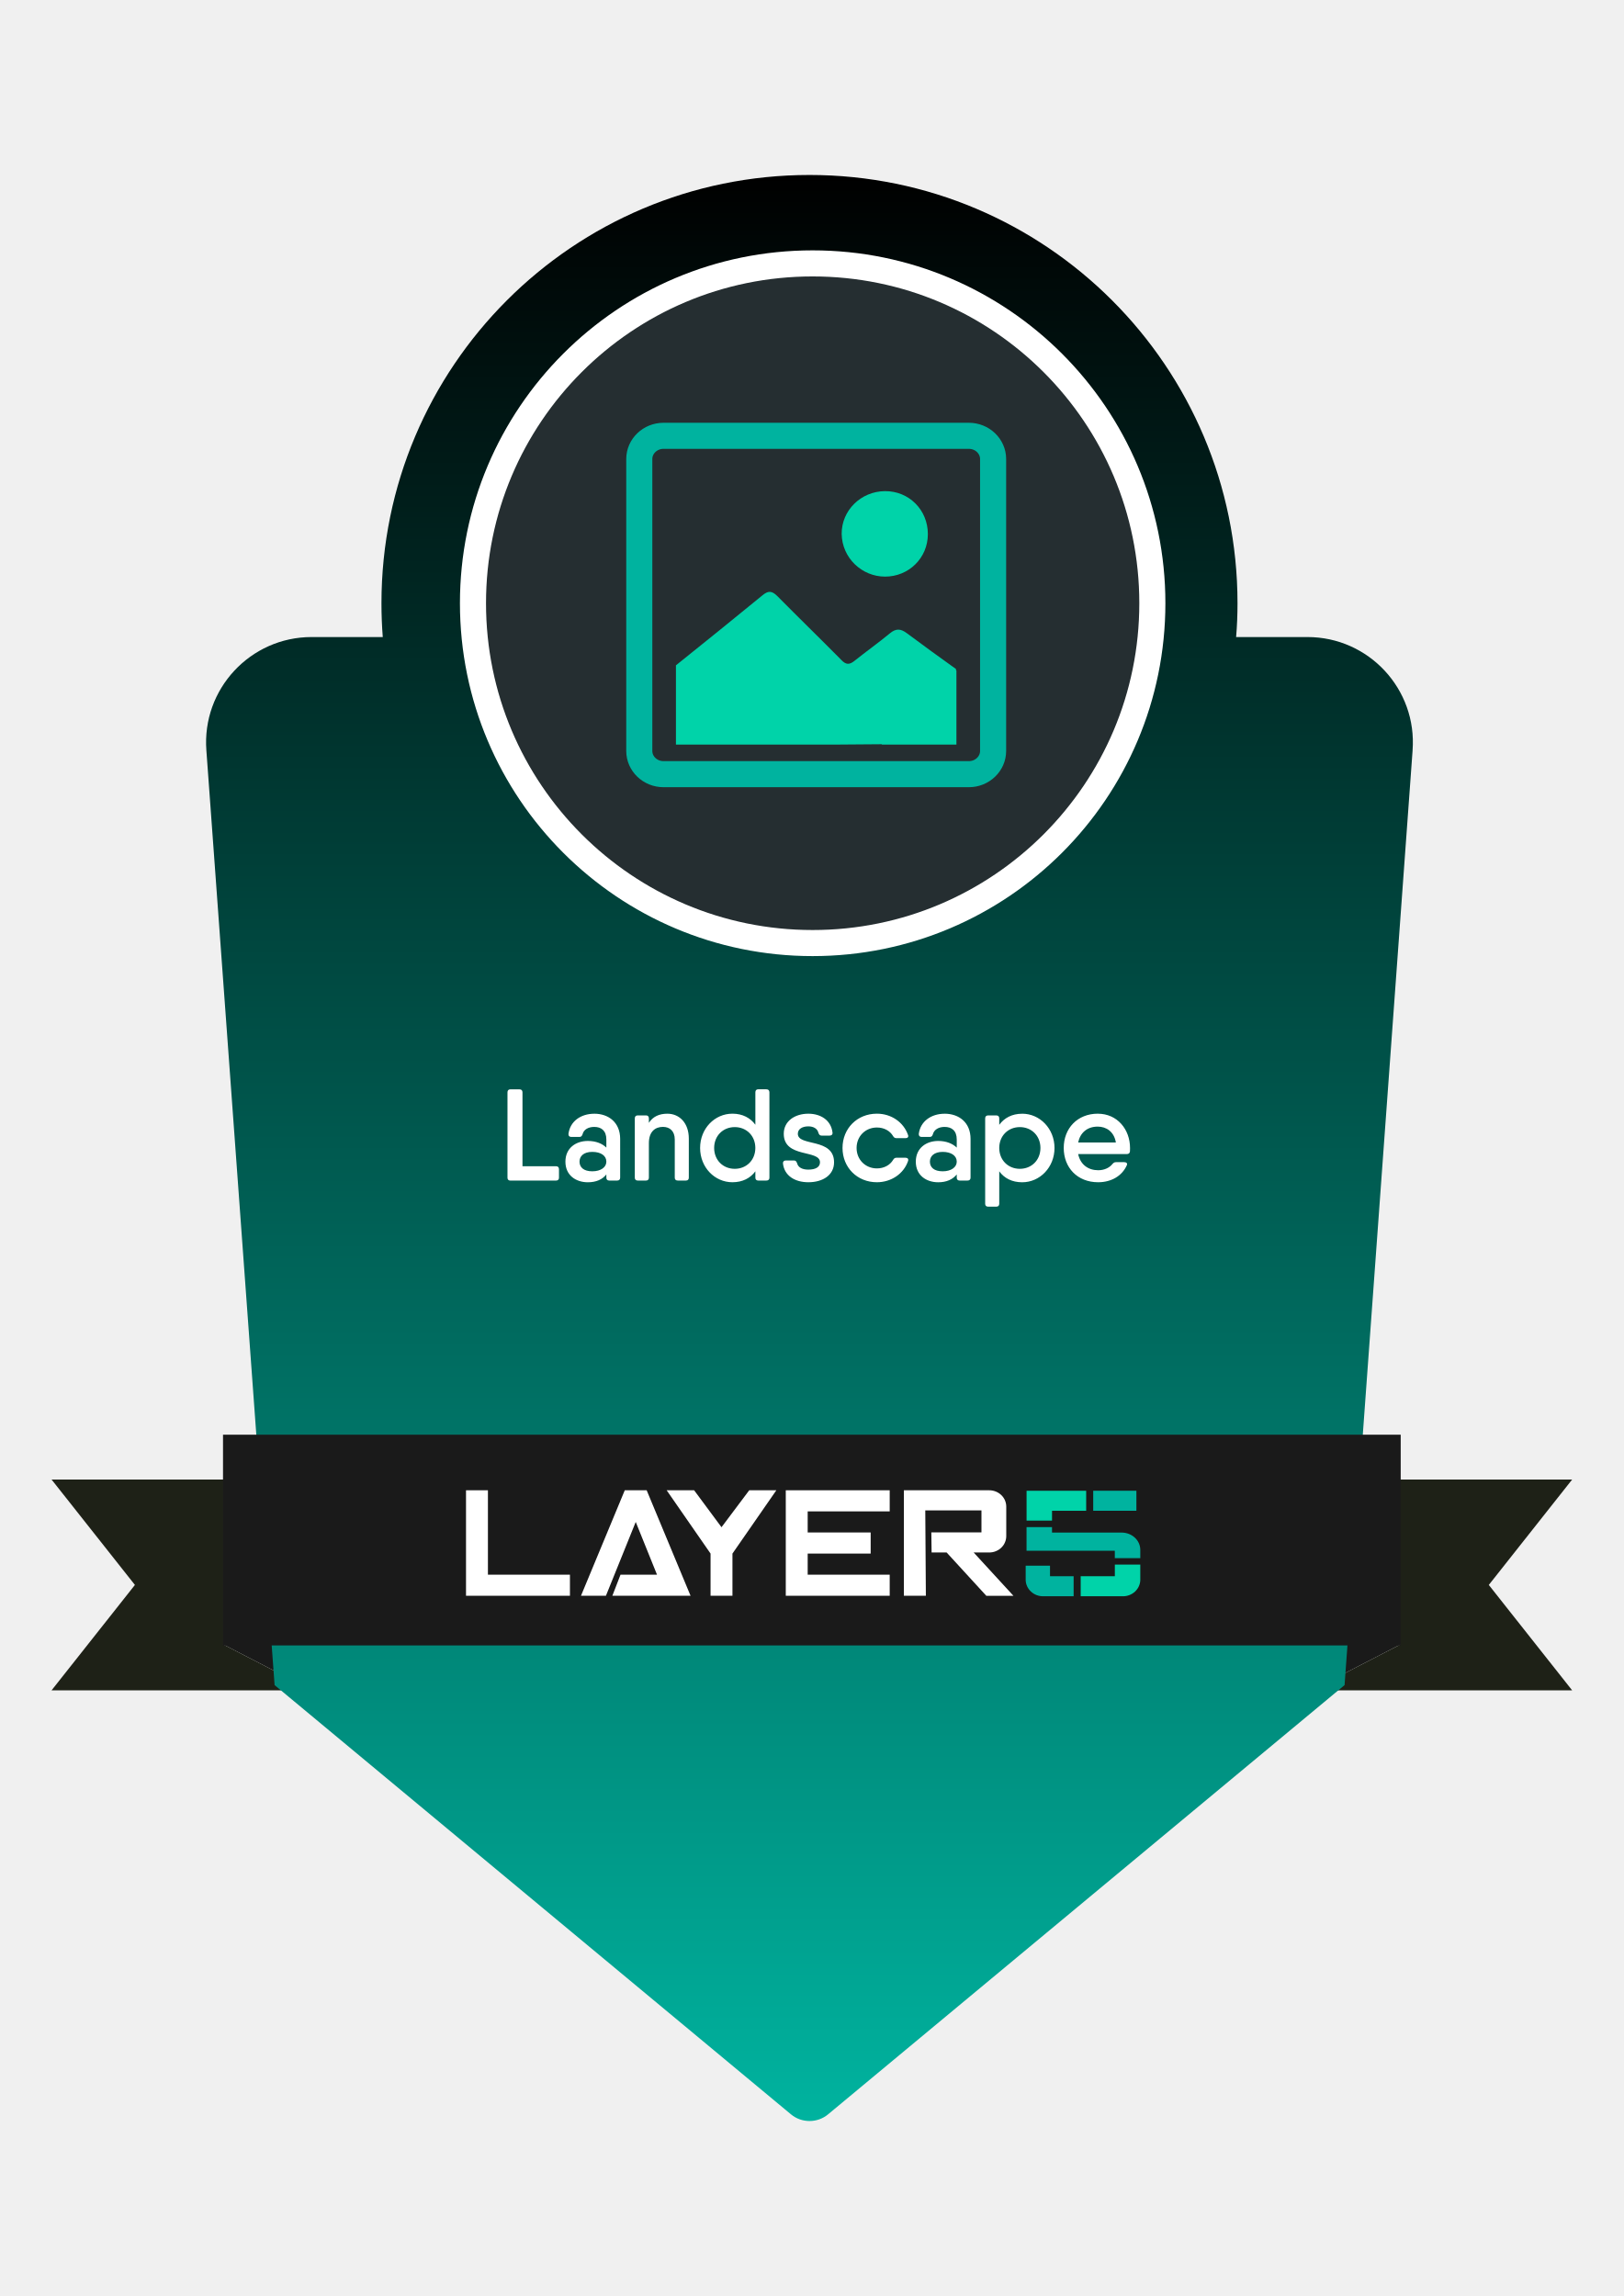
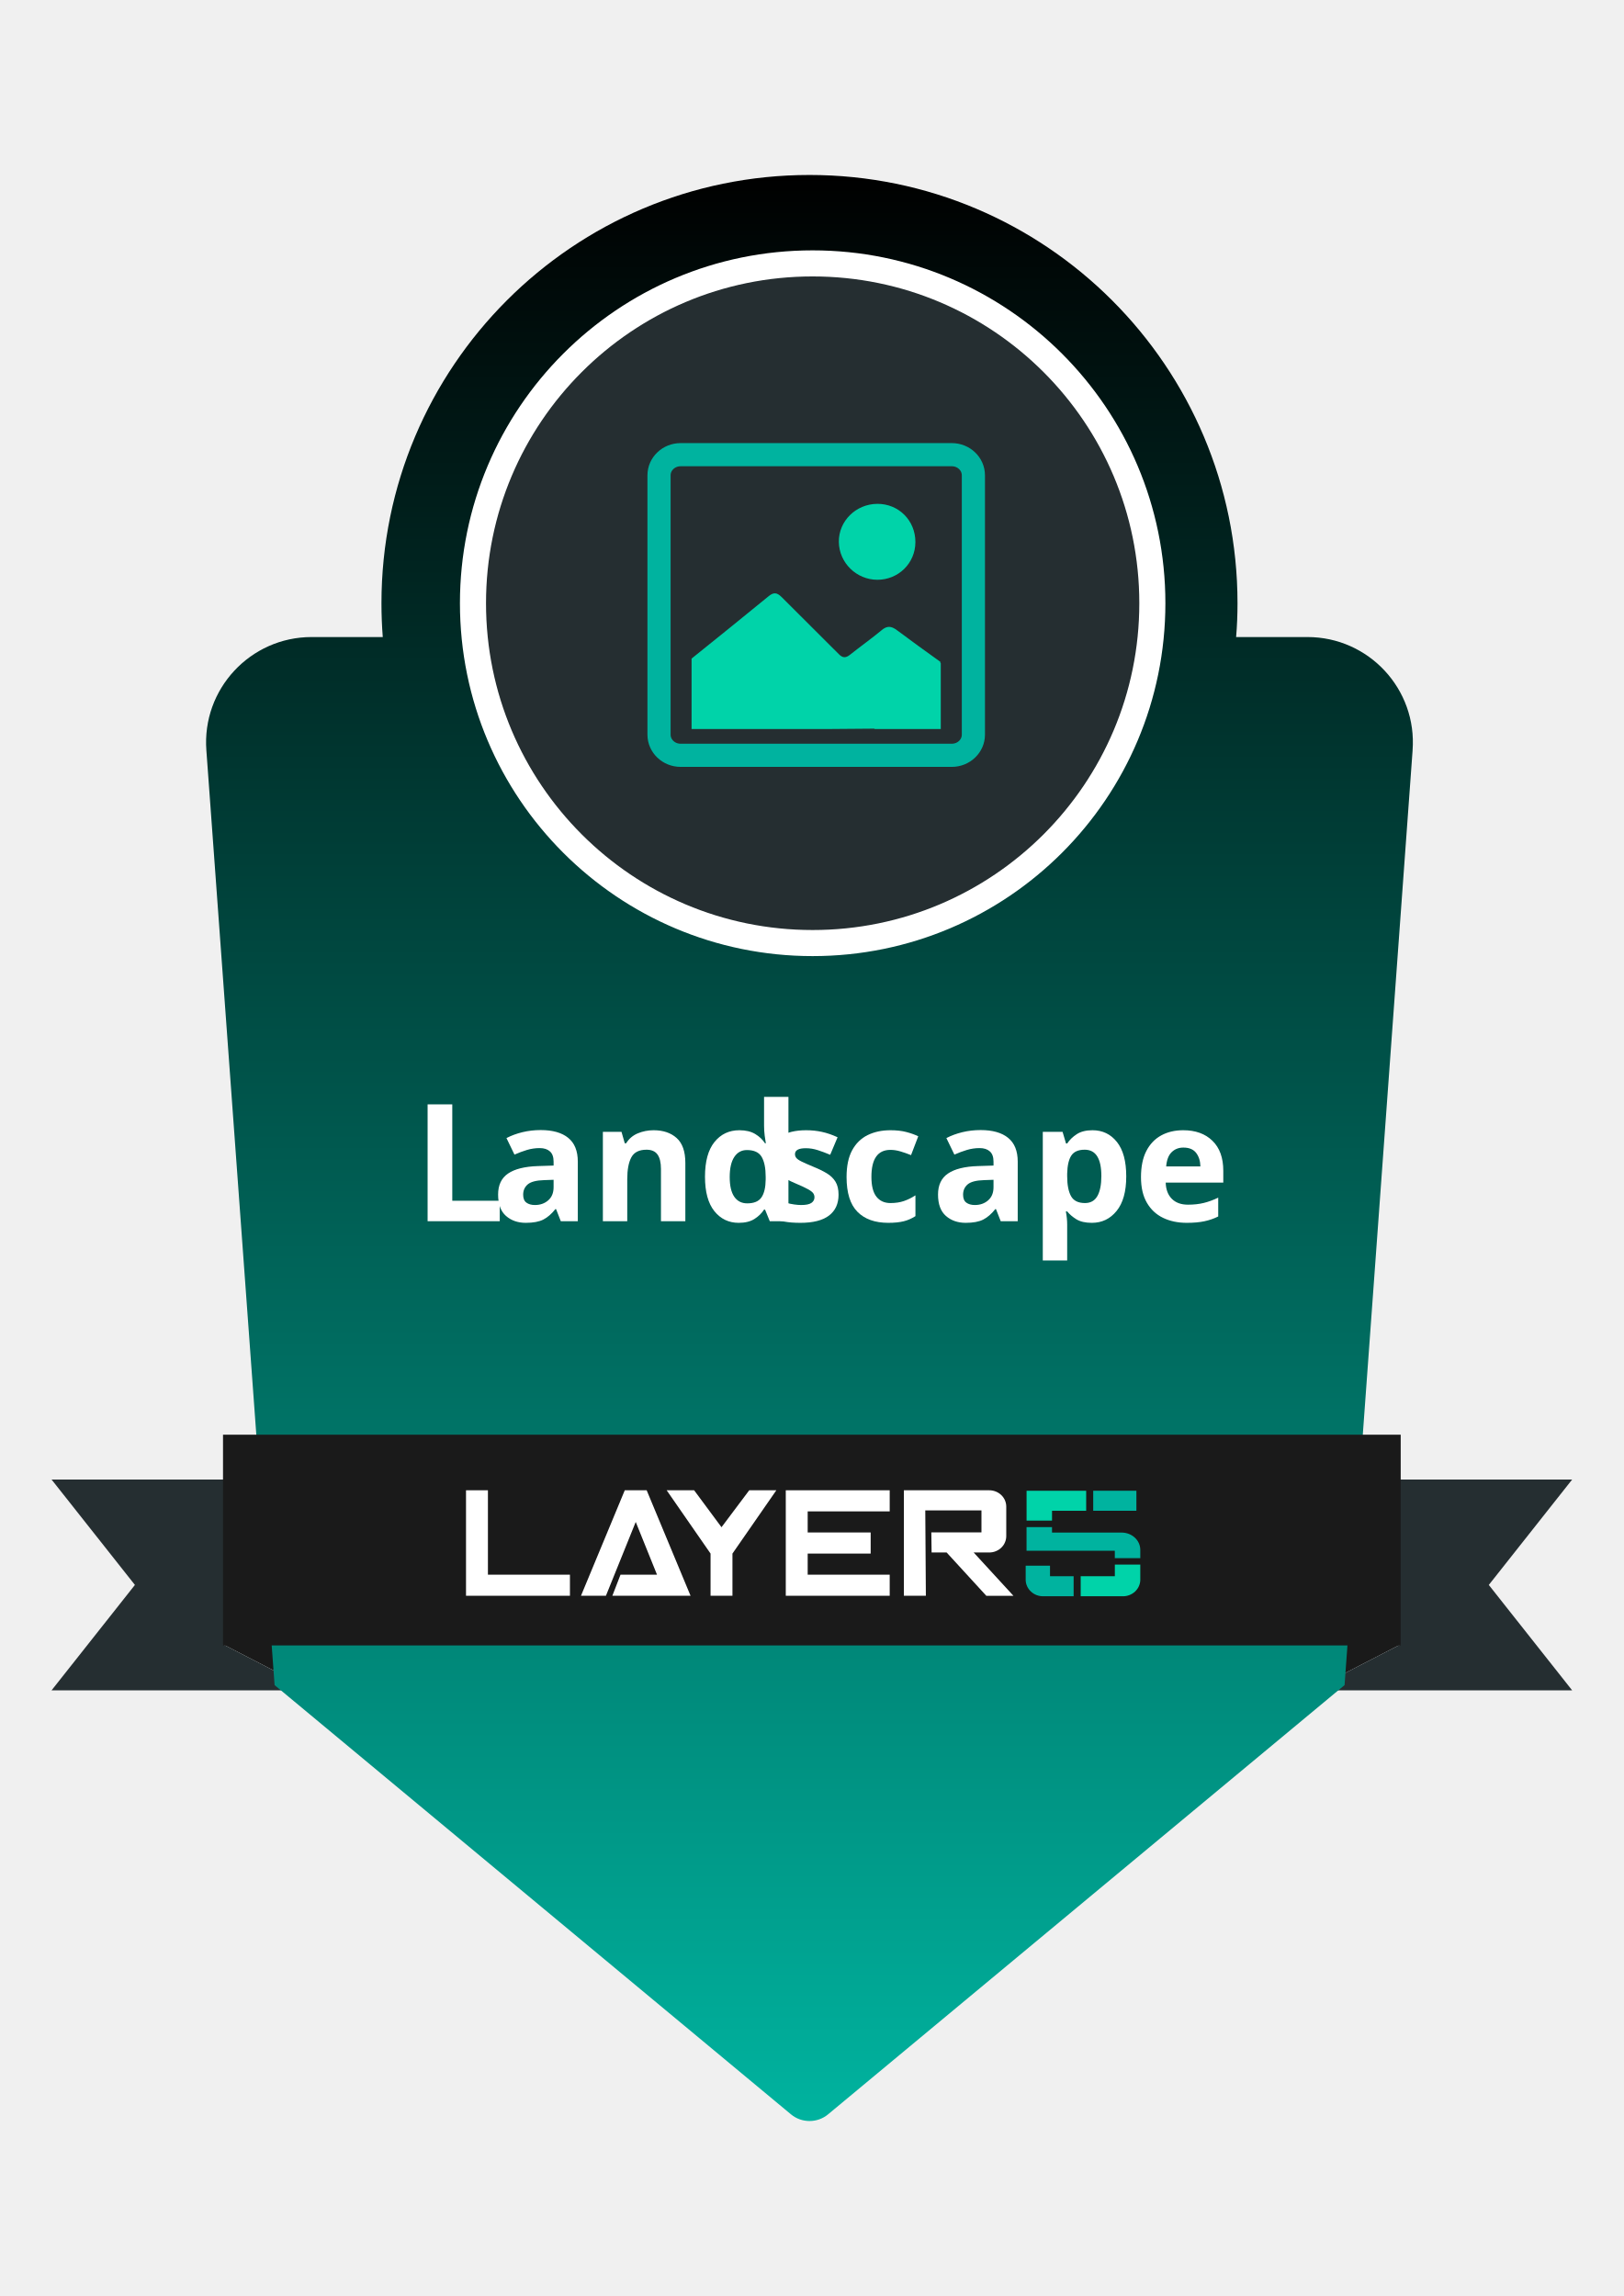
<svg xmlns="http://www.w3.org/2000/svg" id="Layer_1" data-name="Layer 1" viewBox="0 0 595.28 841.89">
  <defs>
    <style>
      .cls-1 {
        fill: #00b39f;
      }

-       .cls-2 {
+       .cls-2, .cls-3 {
        fill: #fff;
      }

-       .cls-3 {
+       .cls-4, .cls-5 {
+         fill: #252e31;
+       }
+ 
+       .cls-6 {
+         letter-spacing: 0em;
+       }
+ 
+       .cls-7 {
+         clip-path: url(#clippath-1);
+       }
+ 
+       .cls-8 {
+         fill: #00d3a9;
+       }
+ 
+       .cls-9 {
        stroke: #00b39f;
        stroke-miterlimit: 10;
+         stroke-width: 8.49px;
      }

-       .cls-3, .cls-4 {
+       .cls-9, .cls-10 {
+         fill: none;
+       }
+ 
+       .cls-11 {
+         clip-path: url(#clippath);
+       }
+ 
+       .cls-12 {
+         fill: #a20e30;
+       }
+ 
+       .cls-5 {
+         stroke: #fff;
        stroke-width: 9.56px;
      }

-       .cls-3, .cls-5 {
-         fill: none;
+       .cls-13 {
+         letter-spacing: 0em;
      }

-       .cls-4 {
-         fill: #252e31;
-         stroke: #fff;
+       .cls-14 {
+         letter-spacing: 0em;
      }

-       .cls-6 {
-         clip-path: url(#clippath-1);
-       }
- 
-       .cls-7 {
-         fill: #00d3a9;
-       }
- 
-       .cls-8 {
-         clip-path: url(#clippath);
-       }
- 
-       .cls-9 {
-         fill: #a20e30;
-       }
- 
-       .cls-10 {
-         fill: #1e2117;
-       }
- 
-       .cls-11 {
+       .cls-15 {
        fill: #1a1a1a;
      }

-       .cls-12 {
+       .cls-16 {
        fill: url(#linear-gradient);
+       }
+ 
+       .cls-3 {
+         font-family: QanelasSoft-SemiBold, 'Qanelas Soft';
+         font-size: 60px;
+         font-weight: 600;
+       }
+ 
+       .cls-17 {
+         letter-spacing: 0em;
      }
    </style>
    <clipPath id="clippath">
-       <rect class="cls-5" x="18.91" y="64.17" width="557.47" height="713.56" />
+       <rect class="cls-10" x="18.91" y="64.17" width="557.47" height="713.56" />
    </clipPath>
    <linearGradient id="linear-gradient" x1="296.78" y1="779.83" x2="296.78" y2="66.28" gradientTransform="translate(0 844) scale(1 -1)" gradientUnits="userSpaceOnUse">
      <stop offset="0" stop-color="#000" />
      <stop offset="1" stop-color="#00b39f" />
    </linearGradient>
    <clipPath id="clippath-1">
-       <rect class="cls-5" x="225.96" y="150.18" width="146.53" height="143.35" />
+       <rect class="cls-10" x="234.14" y="158.17" width="130.19" height="127.36" />
    </clipPath>
  </defs>
-   <g class="cls-8">
-     <g>
-       <path class="cls-11" d="m480.87,602.94v16.86l32.65-16.86h-32.65Z" />
-       <path class="cls-11" d="m114.41,619.8v-16.86h-32.65l32.65,16.86Z" />
-       <path class="cls-10" d="m576.37,542.52H18.91l30.55,38.64-30.55,38.64h95.5l-32.65-16.86h32.65v-19.01h366.46v19.01h32.65l-32.65,16.86h95.5l-30.55-38.64,30.55-38.64Z" />
-       <path class="cls-12" d="m517.88,275.16l-24.94,342.73-189.32,157.36c-3.92,3.3-9.75,3.3-13.67,0l-189.28-157.36-25.01-342.73c-1.69-22.44,16.09-41.57,38.58-41.57h26.09c-.32-4.09-.48-8.22-.48-12.4,0-86.74,70.27-157.03,156.92-157.03s156.92,70.29,156.92,157.03c0,4.17-.16,8.31-.51,12.4h26.15c22.49,0,40.26,19.13,38.54,41.57Z" />
-       <path class="cls-4" d="m297.92,345.8c68.78,0,124.55-55.79,124.55-124.61s-55.78-124.61-124.55-124.61-124.52,55.79-124.52,124.61,55.75,124.61,124.52,124.61Z" />
-       <g class="cls-6">
-         <g>
-           <path class="cls-7" d="m324.43,180.09c8.82-.07,15.74,6.88,15.74,15.74s-7.1,15.6-15.67,15.6-15.8-6.88-15.93-15.67c-.06-8.58,7.04-15.6,15.86-15.67Z" />
-           <path class="cls-7" d="m326.21,232.26c-4.2,3.47-8.7,6.66-12.96,10.07-1.85,1.49-3.12,1.42-4.75-.28-7.77-7.87-15.74-15.6-23.51-23.47-2.01-1.99-3.34-2.06-5.48-.28-10.48,8.58-21.09,17.16-31.7,25.66v29.07h57.4l18-.14.16.14h27.27v-27.15l-.16-.14v-.43c-6.05-4.32-12.1-8.72-18-13.12-2.29-1.7-3.98-1.84-6.28.07Z" />
-           <path class="cls-3" d="m355.2,283.87h-111.94c-4.91,0-8.89-3.83-8.89-8.51v-107.05c0-4.68,3.98-8.51,8.89-8.51h111.94c4.91,0,8.89,3.83,8.89,8.51v107.05c0,4.68-3.98,8.51-8.89,8.51Z" />
+   <g id="landscape">
+     <g class="cls-11">
+       <g>
+         <path class="cls-15" d="m480.87,602.94v16.86l32.65-16.86h-32.65Z" />
+         <path class="cls-15" d="m114.41,619.8v-16.86h-32.65l32.65,16.86Z" />
+         <path class="cls-4" d="m576.37,542.52H18.91l30.55,38.64-30.55,38.64h95.5l-32.65-16.86h32.65v-19.01h366.46v19.01h32.65l-32.65,16.86h95.5l-30.55-38.64,30.55-38.64Z" />
+         <path class="cls-16" d="m517.88,275.16l-24.94,342.73-189.32,157.36c-3.92,3.3-9.75,3.3-13.67,0l-189.28-157.36-25.01-342.73c-1.69-22.44,16.09-41.57,38.58-41.57h26.09c-.32-4.09-.48-8.22-.48-12.4,0-86.74,70.27-157.03,156.92-157.03s156.92,70.29,156.92,157.03c0,4.17-.16,8.31-.51,12.4h26.15c22.49,0,40.26,19.13,38.54,41.57Z" />
+         <path class="cls-5" d="m297.92,345.8c68.78,0,124.55-55.79,124.55-124.61s-55.78-124.61-124.55-124.61-124.52,55.79-124.52,124.61,55.75,124.61,124.52,124.61Z" />
+         <g class="cls-7">
+           <g>
+             <path class="cls-8" d="m321.62,184.75c7.84-.06,13.98,6.11,13.98,13.98s-6.31,13.86-13.92,13.86-14.04-6.11-14.15-13.92c-.06-7.62,6.25-13.86,14.09-13.92Z" />
+             <path class="cls-8" d="m323.2,231.1c-3.74,3.09-7.73,5.92-11.52,8.94-1.64,1.32-2.77,1.26-4.22-.25-6.91-6.99-13.98-13.86-20.89-20.85-1.78-1.76-2.97-1.83-4.87-.25-9.31,7.62-18.74,15.24-28.16,22.8v25.82h51l15.99-.13.14.13h24.23v-24.12l-.14-.13v-.38c-5.38-3.84-10.75-7.75-15.99-11.65-2.04-1.51-3.54-1.64-5.58.06Z" />
+             <path class="cls-9" d="m348.96,276.95h-99.45c-4.36,0-7.9-3.4-7.9-7.56v-95.11c0-4.16,3.54-7.56,7.9-7.56h99.45c4.36,0,7.9,3.4,7.9,7.56v95.11c0,4.16-3.54,7.56-7.9,7.56Z" />
+           </g>
        </g>
+         <path class="cls-12" d="m114.41,583.9v19.01h366.46v-19.01H114.41Z" />
+         <path class="cls-15" d="m513.52,603.34H81.76v-77.27h431.76v77.27Z" />
+         <path class="cls-2" d="m178.88,546.45h-8.03v38.68h38.1v-7.73h-30.07v-30.95Z" />
+         <path class="cls-2" d="m229.05,546.45l-16.05,38.68h9.14l10.93-27.07,7.8,19.34h-13.38l-2.99,7.73h28.67l-16.09-38.68h-8.03Z" />
+         <path class="cls-2" d="m264.51,559.99l-10.03-13.54h-10.07l16.09,23.21v15.47h8.03v-15.47l16.09-23.21h-9.94l-10.16,13.54Z" />
+         <path class="cls-2" d="m288.08,552.54v32.59h38.1v-7.73h-30.07v-7.74h23.09v-7.74h-23.09v-7.73h30.07v-7.74h-38.1v6.09Z" />
+         <path class="cls-2" d="m339.21,553.83h20.61v8.05h-18.38l.1,7.38h5.51l14.56,15.89h9.94l-14.59-15.89h5.7c.83,0,1.66-.15,2.39-.46.76-.3,1.47-.74,2.04-1.3.57-.56,1.05-1.22,1.34-1.95.32-.73.48-1.51.48-2.3v-10.79c0-1.59-.64-3.12-1.82-4.25-1.18-1.13-2.77-1.76-4.43-1.76h-31.28v38.68h8.06l-.22-31.3Z" />
+         <path class="cls-1" d="m416.62,546.62h-15.83v7.34h15.83v-7.34Z" />
+         <path class="cls-1" d="m418.05,571.34v-3.04c0-3.5-3.06-6.34-6.85-6.34h-25.52v-2h-9.33v8.66h32.36v2.71h9.33Z" />
+         <path class="cls-8" d="m385.69,557.57v-3.6h12.52v-7.34h-21.85v10.94h9.33Z" />
+         <path class="cls-8" d="m408.72,573.7v4.27h-12.52v7.34h15.42c1.66.03,3.28-.59,4.49-1.71,1.21-1.12,1.91-2.65,1.94-4.27v-5.63h-9.33Z" />
+         <path class="cls-1" d="m384.95,574.1v3.87h8.66v7.34h-11.15c-1.66.03-3.28-.59-4.49-1.71-1.21-1.12-1.91-2.66-1.94-4.27v-5.23h8.92Z" />
+         <text class="cls-3" transform="translate(151.36 447.79)">
+           <tspan class="cls-14" x="0" y="0">L</tspan>
+           <tspan x="28.74" y="0">and</tspan>
+           <tspan class="cls-13" x="128.52" y="0">s</tspan>
+           <tspan class="cls-6" x="156.3" y="0">c</tspan>
+           <tspan class="cls-17" x="190.02" y="0">ape</tspan>
+         </text>
      </g>
-       <path class="cls-9" d="m114.41,583.9v19.01h366.46v-19.01H114.41Z" />
-       <path class="cls-11" d="m513.52,603.34H81.76v-77.27h431.76v77.27Z" />
-       <path class="cls-2" d="m178.88,546.45h-8.03v38.68h38.1v-7.73h-30.07v-30.95Z" />
-       <path class="cls-2" d="m229.05,546.45l-16.05,38.68h9.14l10.93-27.07,7.8,19.34h-13.38l-2.99,7.73h28.67l-16.09-38.68h-8.03Z" />
-       <path class="cls-2" d="m264.51,559.99l-10.03-13.54h-10.07l16.09,23.21v15.47h8.03v-15.47l16.09-23.21h-9.94l-10.16,13.54Z" />
-       <path class="cls-2" d="m288.08,552.54v32.59h38.1v-7.73h-30.07v-7.74h23.09v-7.74h-23.09v-7.73h30.07v-7.74h-38.1v6.09Z" />
-       <path class="cls-2" d="m339.21,553.83h20.61v8.05h-18.38l.1,7.38h5.51l14.56,15.89h9.94l-14.59-15.89h5.7c.83,0,1.66-.15,2.39-.46.76-.3,1.47-.74,2.04-1.3.57-.56,1.05-1.22,1.34-1.95.32-.73.48-1.51.48-2.3v-10.79c0-1.59-.64-3.12-1.82-4.25-1.18-1.13-2.77-1.76-4.43-1.76h-31.28v38.68h8.06l-.22-31.3Z" />
-       <path class="cls-1" d="m416.62,546.62h-15.83v7.34h15.83v-7.34Z" />
-       <path class="cls-1" d="m418.05,571.34v-3.04c0-3.5-3.06-6.34-6.85-6.34h-25.52v-2h-9.33v8.66h32.36v2.71h9.33Z" />
-       <path class="cls-7" d="m385.69,557.57v-3.6h12.52v-7.34h-21.85v10.94h9.33Z" />
-       <path class="cls-7" d="m408.72,573.7v4.27h-12.52v7.34h15.42c1.66.03,3.28-.59,4.49-1.71,1.21-1.12,1.91-2.65,1.94-4.27v-5.63h-9.33Z" />
-       <path class="cls-1" d="m384.95,574.1v3.87h8.66v7.34h-11.15c-1.66.03-3.28-.59-4.49-1.71-1.21-1.12-1.91-2.66-1.94-4.27v-5.23h8.92Z" />
-       <path class="cls-2" d="m203.82,427.63c.73,0,1.11.38,1.11,1.1v3.11c0,.67-.38,1.05-1.11,1.05h-16.72c-.67,0-1.05-.38-1.05-1.05v-31.3c0-.72.38-1.1,1.05-1.1h3.34c.73,0,1.11.38,1.11,1.1v27.09h12.26Zm14.05-19.26c5.29,0,9.49,3.25,9.49,9.22v14.24c0,.67-.38,1.05-1.08,1.05h-2.93c-.67,0-1.05-.38-1.05-1.05v-1.19c-1.47,1.86-3.76,2.87-6.79,2.87-4.3,0-8.22-2.48-8.22-7.55s3.92-7.6,8.22-7.6c3.03,0,5.32,1,6.79,2.44v-2.96c0-3.3-1.91-4.63-4.43-4.63-2.17,0-3.89.96-4.3,2.72-.25.62-.48.96-1.15.96h-2.96c-.67,0-1.11-.38-1.05-1.1.57-4.63,4.52-7.41,9.46-7.41Zm-.73,21.12c3.12,0,5.16-1.48,5.16-3.54,0-2.2-2.04-3.58-5.16-3.58s-4.68,1.53-4.68,3.58,1.5,3.54,4.68,3.54Zm27.52-21.12c4.43,0,7.87,3.39,7.87,9.13v14.33c0,.67-.38,1.05-1.05,1.05h-2.99c-.73,0-1.11-.38-1.11-1.05v-14c0-3.11-1.85-4.63-4.33-4.63-2.74,0-5.16,1.62-5.16,5.97v12.66c0,.67-.38,1.05-1.05,1.05h-3.03c-.7,0-1.08-.38-1.08-1.05v-21.74c0-.72.38-1.1,1.08-1.1h3.03c.67,0,1.05.38,1.05,1.1v1.62c1.53-2.34,3.85-3.34,6.79-3.34Zm36.31-8.94c.73,0,1.11.38,1.11,1.1v31.3c0,.67-.38,1.05-1.11,1.05h-2.99c-.67,0-1.05-.38-1.05-1.05v-2.34c-1.82,2.48-4.65,4.01-8.41,4.01-6.5,0-11.85-5.45-11.85-12.57s5.35-12.57,11.85-12.57c3.76,0,6.59,1.58,8.41,4.06v-11.9c0-.72.38-1.1,1.05-1.1h2.99Zm-11.6,29.15c4.3,0,7.55-3.2,7.55-7.65s-3.25-7.65-7.55-7.65-7.55,3.2-7.55,7.65,3.25,7.65,7.55,7.65Zm23.13-12.85c0,4.78,13.28,1.34,13.28,10.46,0,4.68-4.11,7.31-9.43,7.31-4.87,0-8.79-2.34-9.3-6.88-.06-.72.38-1.1,1.05-1.1h2.96c.67,0,.89.33,1.15.96.41,1.72,2.1,2.39,4.14,2.39,2.55,0,4.27-.86,4.27-2.68,0-4.78-13.28-1.39-13.28-10.46,0-4.68,4.11-7.36,9.01-7.36,4.49,0,8.31,2.34,8.86,6.88.1.76-.35,1.15-1.05,1.15h-2.96c-.64,0-.92-.38-1.15-1-.38-1.67-1.98-2.39-3.7-2.39-2.13,0-3.85.91-3.85,2.72Zm39.5,8.79c.76,0,1.18.48.89,1.24-1.56,4.59-6.12,7.74-11.4,7.74-7.26,0-12.61-5.45-12.61-12.57s5.35-12.57,12.61-12.57c5.29,0,9.78,3.15,11.4,7.79.29.72-.13,1.19-.89,1.19h-3.31c-.57,0-.99-.24-1.27-.76-1.15-1.96-3.34-3.15-5.93-3.15-4.2,0-7.45,3.2-7.45,7.5s3.25,7.5,7.45,7.5c2.58,0,4.78-1.19,5.93-3.11.29-.53.67-.81,1.27-.81h3.31Zm14.3-16.15c5.32,0,9.52,3.25,9.52,9.22v14.24c0,.67-.38,1.05-1.11,1.05h-2.9c-.67,0-1.05-.38-1.05-1.05v-1.19c-1.5,1.86-3.79,2.87-6.79,2.87-4.3,0-8.22-2.48-8.22-7.55s3.92-7.6,8.22-7.6c2.99,0,5.29,1,6.79,2.44v-2.96c0-3.3-1.91-4.63-4.46-4.63-2.13,0-3.85.96-4.3,2.72-.22.62-.48.96-1.15.96h-2.96c-.67,0-1.08-.38-1.05-1.1.57-4.63,4.56-7.41,9.46-7.41Zm-.7,21.12c3.09,0,5.16-1.48,5.16-3.54,0-2.2-2.07-3.58-5.16-3.58s-4.68,1.53-4.68,3.58,1.47,3.54,4.68,3.54Zm29.15-21.12c6.5,0,11.85,5.5,11.85,12.57s-5.35,12.57-11.85,12.57c-3.79,0-6.59-1.53-8.41-4.01v11.9c0,.67-.38,1.05-1.05,1.05h-3.03c-.7,0-1.08-.38-1.08-1.05v-31.3c0-.72.38-1.1,1.08-1.1h3.03c.67,0,1.05.38,1.05,1.1v2.34c1.82-2.48,4.62-4.06,8.41-4.06Zm-.86,20.21c4.3,0,7.55-3.2,7.55-7.65s-3.25-7.65-7.55-7.65-7.55,3.2-7.55,7.65,3.25,7.65,7.55,7.65Zm28.61-20.21c7.1,0,11.79,5.73,11.79,12.61,0,.43,0,.81-.03,1.19-.06.67-.48,1-1.15,1h-17.84c.83,3.92,3.73,5.93,7.36,5.93,2.29,0,4.17-.96,5.22-2.29.38-.43.7-.67,1.27-.67h3.06c.83,0,1.24.48.92,1.15-1.72,3.87-5.64,6.21-10.51,6.21-7.64,0-12.61-5.4-12.61-12.57s5-12.57,12.52-12.57Zm-7.23,10.56h13.83c-.67-4.06-3.6-5.83-6.66-5.83-3.85,0-6.43,2.25-7.17,5.83Z" />
    </g>
  </g>
</svg>
